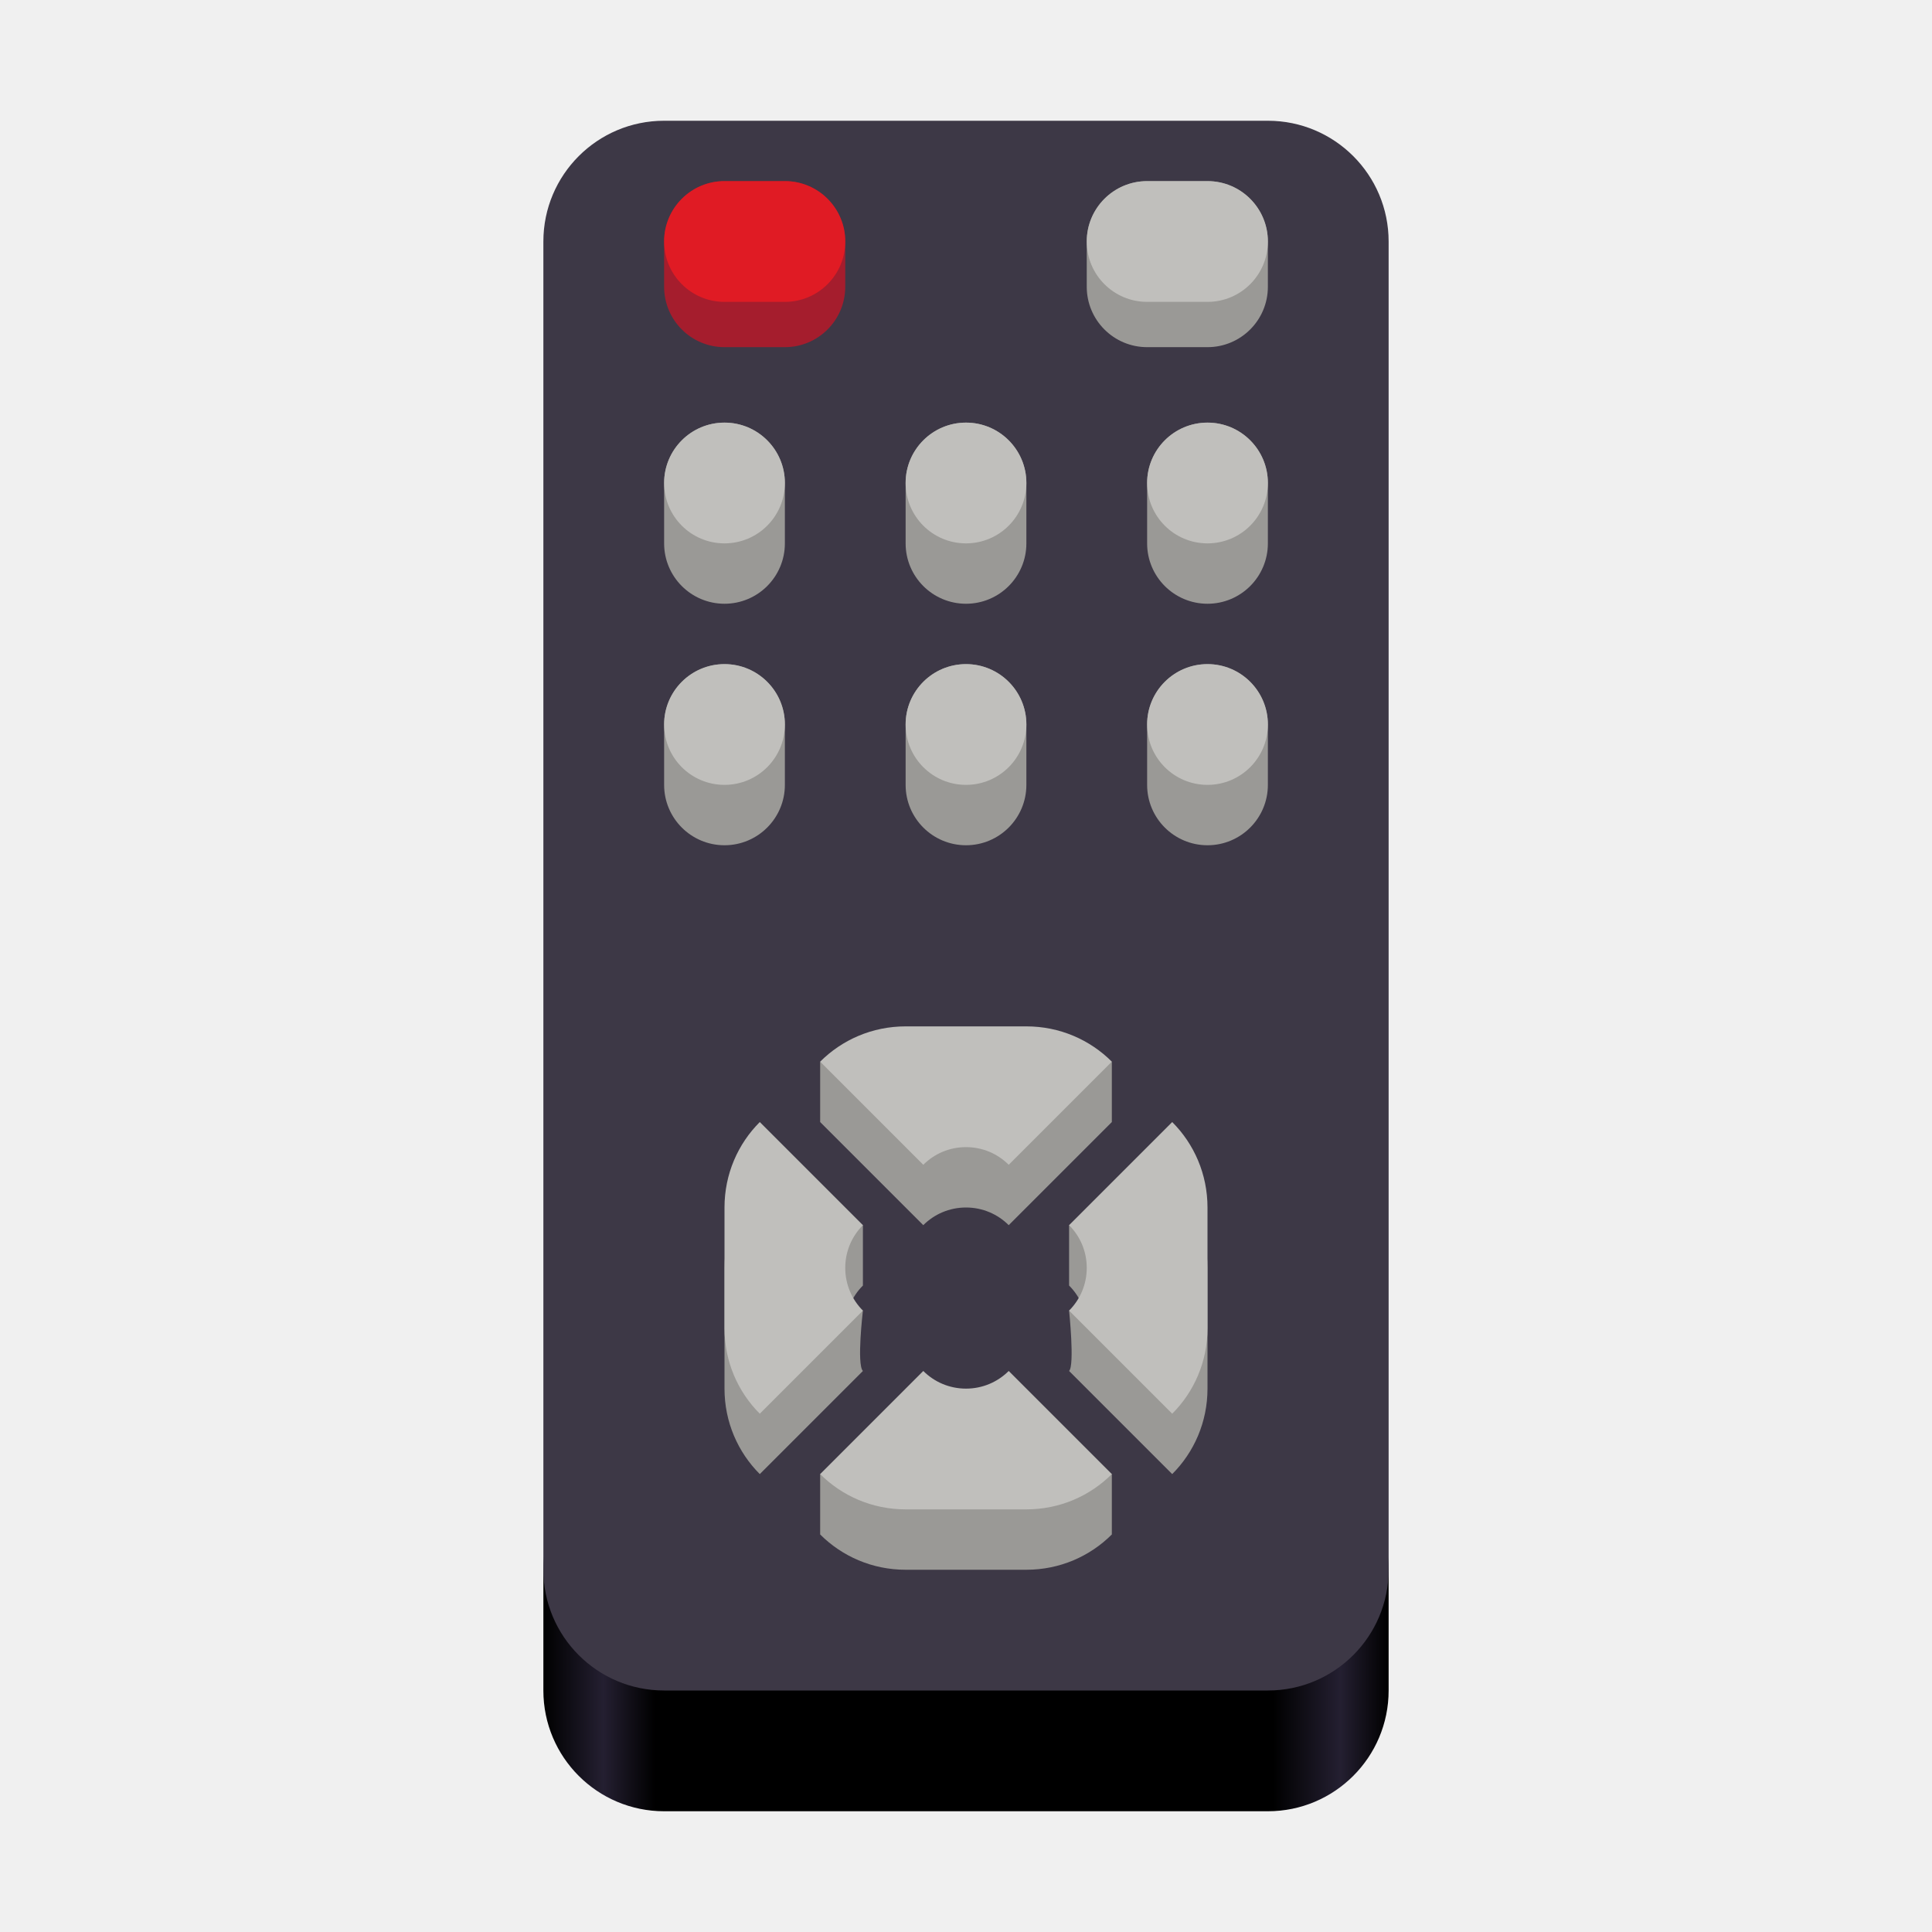
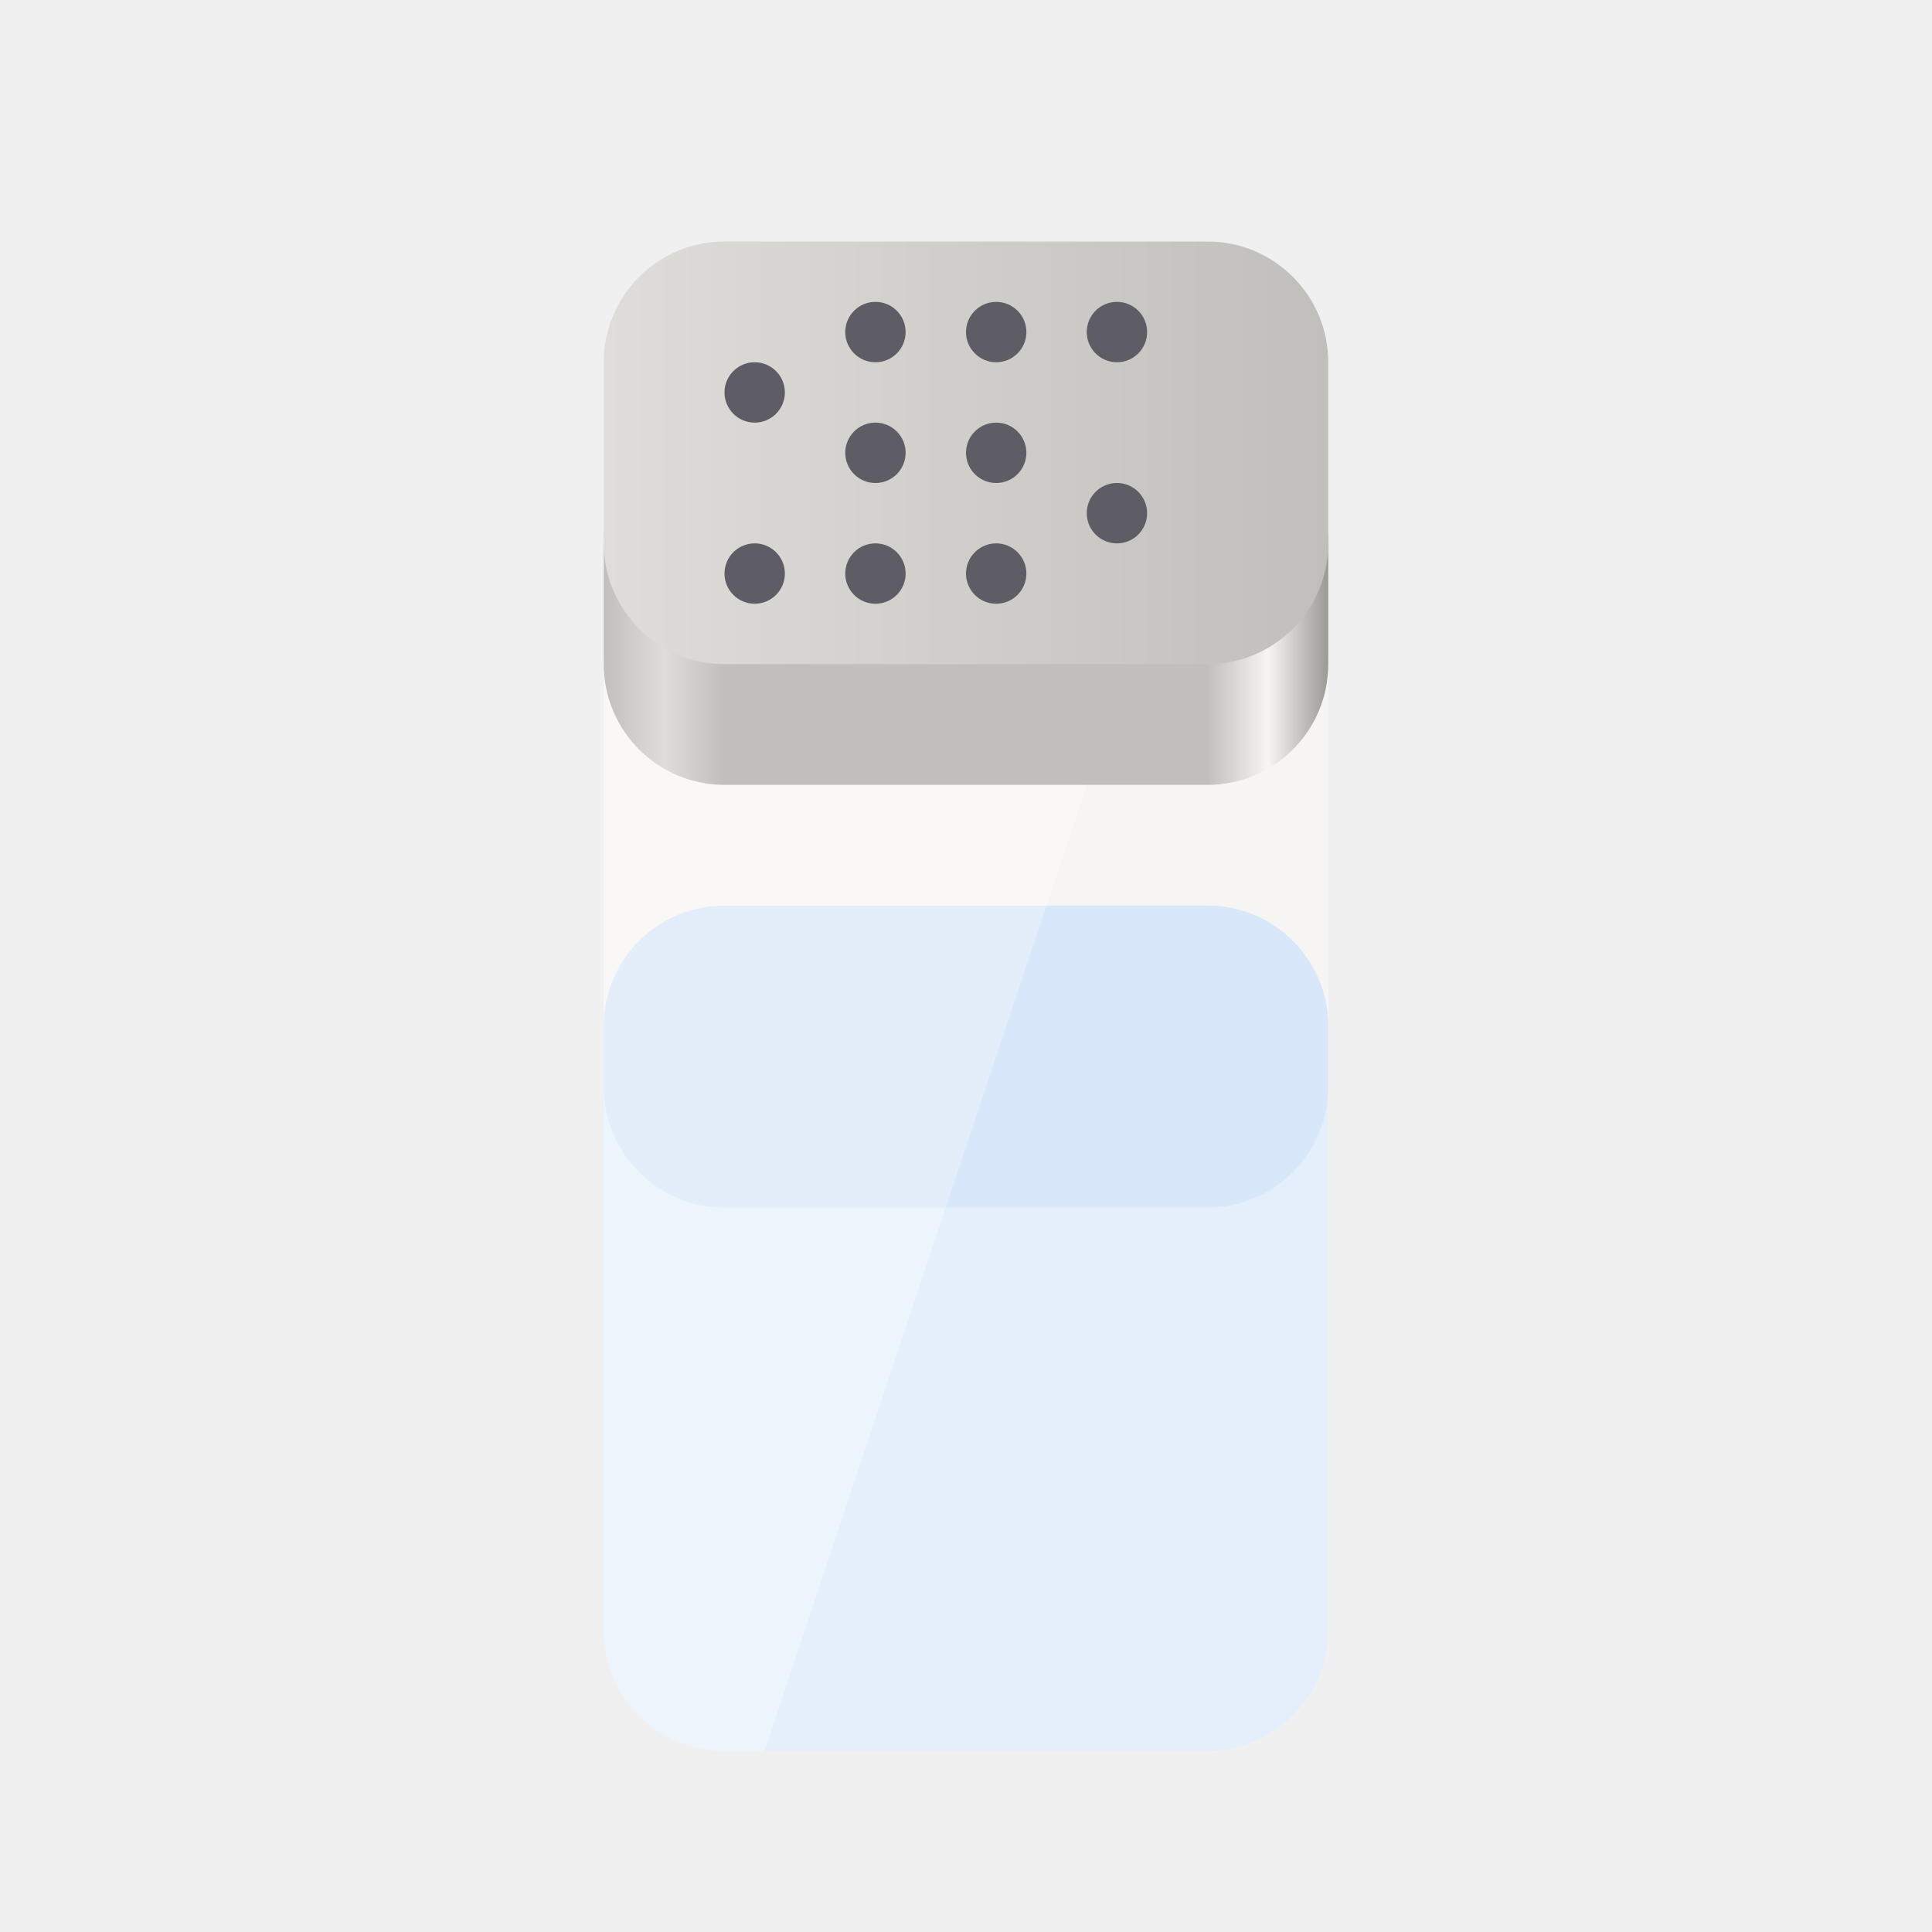
<svg xmlns="http://www.w3.org/2000/svg" enable-background="new" version="1.0" viewBox="0 0 128 128">
  <defs>
-     <linearGradient id="a" x1="36" x2="92" y1="280" y2="280" gradientUnits="userSpaceOnUse">
-       <stop offset="0" />
-       <stop stop-color="#241f31" offset=".071" />
-       <stop offset=".132" />
-       <stop offset=".863" />
-       <stop stop-color="#241f31" offset=".943" />
-       <stop offset="1" />
+     <linearGradient id="b" x1="40" x2="88" y1="204" y2="204" gradientUnits="userSpaceOnUse">
+       <stop stop-color="#deddda" offset="0" />
+       <stop stop-color="#c0bfbc" offset="1" />
+     </linearGradient>
+     <linearGradient id="a" x1="40" x2="88" y1="210" y2="210" gradientUnits="userSpaceOnUse">
+       <stop stop-color="#c0bfbc" offset="0" />
+       <stop stop-color="#deddda" offset=".083" />
+       <stop stop-color="#c0bfbc" offset=".167" />
+       <stop stop-color="#c0bfbc" offset=".833" />
+       <stop stop-color="#f6f5f4" offset=".917" />
+       <stop stop-color="#9a9996" offset="1" />
    </linearGradient>
  </defs>
  <g transform="translate(0,-172)">
    <g display="none">
      <text x="7.95" y="148.652" display="inline" enable-background="new" fill="#000000" font-family="Cantarell" font-size="5.333px" stroke-width=".333" style="line-height:125%" xml:space="preserve">
        <tspan x="7.95" y="148.652" font-size="5.333px" stroke-width=".333">apps</tspan>
      </text>
      <text x="7.753" y="157.234" display="inline" enable-background="new" fill="#000000" font-family="Cantarell" font-size="5.333px" font-weight="bold" stroke-width=".333" style="line-height:125%" xml:space="preserve">
        <tspan x="7.753" y="157.234" font-size="5.333px" stroke-width=".333">org.gnome.</tspan>
      </text>
      <rect x="9.2651e-8" y="172" width="128" height="128" display="inline" enable-background="accumulate" fill="#f0f0f0" />
      <g transform="matrix(.25 0 0 .25 6.9489e-8 225)" fill="#2864b0">
        <circle cx="256" cy="44" r="240" opacity=".1" style="paint-order:normal" />
        <rect x="96" y="-180" width="320" height="448" rx="32" ry="32" opacity=".1" style="paint-order:normal" />
        <rect x="48" y="-164" width="416" height="416" rx="32" ry="32" display="inline" enable-background="new" opacity=".1" style="paint-order:normal" />
        <rect x="32" y="-116" width="448" height="320" rx="32" ry="32" display="inline" enable-background="new" opacity=".1" style="paint-order:normal" />
      </g>
    </g>
    <g>
-       <rect x="36" y="268" width="56" height="24" ry="8" fill="url(#a)" />
-       <rect x="36" y="180" width="56" height="104" ry="8" fill="#3d3846" />
-       <rect x="44" y="184" width="12" height="11" ry="4" fill="#a51d2d" />
-       <rect x="44" y="184" width="12" height="8" ry="4" fill="#e01b24" />
-       <rect x="72" y="184" width="12" height="11" ry="4" enable-background="new" fill="#9a9996" />
-       <rect x="72" y="184" width="12" height="8" ry="4" enable-background="new" fill="#c0bfbc" />
-       <path d="m60 244c-1.679 0-5.662-1.662-5.662-1.662v4l6.832 6.832c0.723-0.723 1.722-1.17 2.83-1.17s2.107 0.447 2.83 1.17l6.832-6.832v-4s-4.026 1.662-5.662 1.662z" enable-background="new" fill="#9a9996" />
-       <path d="m60 240c-2.216 0-4.216 0.892-5.662 2.338l6.832 6.832c0.723-0.723 1.722-1.17 2.83-1.17s2.107 0.447 2.83 1.17l6.832-6.832c-1.446-1.446-3.446-2.338-5.662-2.338z" fill="#c0bfbc" />
-       <path d="m80 256c0-2.216-0.892-4.216-2.338-5.662l-6.832 2.832v4c0.723 0.723 1.17 1.722 1.17 2.83 0 0.237 0.259-0.697 0-1-0.32-0.375-1.17-0.17-1.17-0.17s0.378 3.622 0 4l6.832 6.832c1.446-1.446 2.338-3.446 2.338-5.662z" enable-background="new" fill="#9a9996" />
-       <path d="m80 252c0-2.216-0.892-4.216-2.338-5.662l-6.832 6.832c0.723 0.723 1.17 1.722 1.17 2.83s-0.447 2.107-1.17 2.83l6.832 6.832c1.446-1.446 2.338-3.446 2.338-5.662z" enable-background="new" fill="#c0bfbc" />
-       <path d="m68 276c2.216 0 4.216-0.892 5.662-2.338v-4l-6.832-2.832c-0.723 0.723-1.722 1.17-2.83 1.17s-2.107-0.447-2.83-1.17l-6.832 2.832v4c1.446 1.446 3.446 2.338 5.662 2.338z" enable-background="new" fill="#9a9996" />
-       <path d="m68 272c2.216 0 4.216-0.892 5.662-2.338l-6.832-6.832c-0.723 0.723-1.722 1.17-2.83 1.17s-2.107-0.447-2.83-1.17l-6.832 6.832c1.446 1.446 3.446 2.338 5.662 2.338z" enable-background="new" fill="#c0bfbc" />
-       <path d="m48 264c0 2.216 0.892 4.216 2.338 5.662l6.832-6.832c-0.422-0.422 0-4 0-4s-0.88-0.179-1.17 0.17c-0.295 0.354 0 1.233 0 1 0-1.108 0.447-2.107 1.17-2.83v-4l-6.832-2.832c-1.446 1.446-2.338 3.446-2.338 5.662z" enable-background="new" fill="#9a9996" />
-       <path d="m48 260c0 2.216 0.892 4.216 2.338 5.662l6.832-6.832c-0.723-0.723-1.17-1.722-1.17-2.83s0.447-2.107 1.17-2.83l-6.832-6.832c-1.446 1.446-2.338 3.446-2.338 5.662z" enable-background="new" fill="#c0bfbc" />
-       <rect x="44" y="200" width="8" height="12" rx="8" ry="4" fill="#9a9996" />
-       <rect x="44" y="200" width="8" height="8" rx="8" ry="8" fill="#c0bfbc" />
-       <rect x="60" y="200" width="8" height="12" rx="8" ry="4" enable-background="new" fill="#9a9996" />
-       <rect x="60" y="200" width="8" height="8" rx="8" ry="8" enable-background="new" fill="#c0bfbc" />
-       <rect x="76" y="200" width="8" height="12" rx="8" ry="4" enable-background="new" fill="#9a9996" />
-       <rect x="76" y="200" width="8" height="8" rx="8" ry="8" enable-background="new" fill="#c0bfbc" />
-       <rect x="44" y="216" width="8" height="12" rx="8" ry="4" enable-background="new" fill="#9a9996" />
-       <rect x="44" y="216" width="8" height="8" rx="8" ry="8" enable-background="new" fill="#c0bfbc" />
-       <rect x="60" y="216" width="8" height="12" rx="8" ry="4" enable-background="new" fill="#9a9996" />
-       <rect x="60" y="216" width="8" height="8" rx="8" ry="8" enable-background="new" fill="#c0bfbc" />
-       <rect x="76" y="216" width="8" height="12" rx="8" ry="4" enable-background="new" fill="#9a9996" />
-       <rect x="76" y="216" width="8" height="8" rx="8" ry="8" enable-background="new" fill="#c0bfbc" />
+       <rect x="40" y="208" width="48" height="80" ry="8" fill="#f6f5f4" />
+       <rect x="40" y="232" width="48" height="56" ry="8" fill="#e4effb" />
+       <rect x="40" y="232" width="48" height="20" ry="8" fill="#d8e7f9" />
+       <path transform="translate(0,172)" d="m48 36c-4.432 0-8 3.568-8 8v64c0 4.432 3.568 8 8 8h2.666l26.668-80h-29.334z" enable-background="new" fill="#fff" opacity=".3" />
+       <rect x="40" y="200" width="48" height="24" ry="8" fill="url(#a)" />
+       <rect x="40" y="188" width="48" height="28" ry="8" fill="url(#b)" />
+       <circle cx="74" cy="194" r="2" fill="#5e5c64" />
+       <circle cx="66" cy="194" r="2" fill="#5e5c64" />
+       <circle cx="58" cy="194" r="2" fill="#5e5c64" />
+       <circle cx="50" cy="198" r="2" fill="#5e5c64" />
+       <circle cx="58" cy="202" r="2" fill="#5e5c64" />
+       <circle cx="66" cy="202" r="2" fill="#5e5c64" />
+       <circle cx="74" cy="206" r="2" fill="#5e5c64" />
+       <circle cx="66" cy="210" r="2" fill="#5e5c64" />
+       <circle cx="58" cy="210" r="2" fill="#5e5c64" />
+       <circle cx="50" cy="210" r="2" fill="#5e5c64" />
    </g>
  </g>
</svg>
